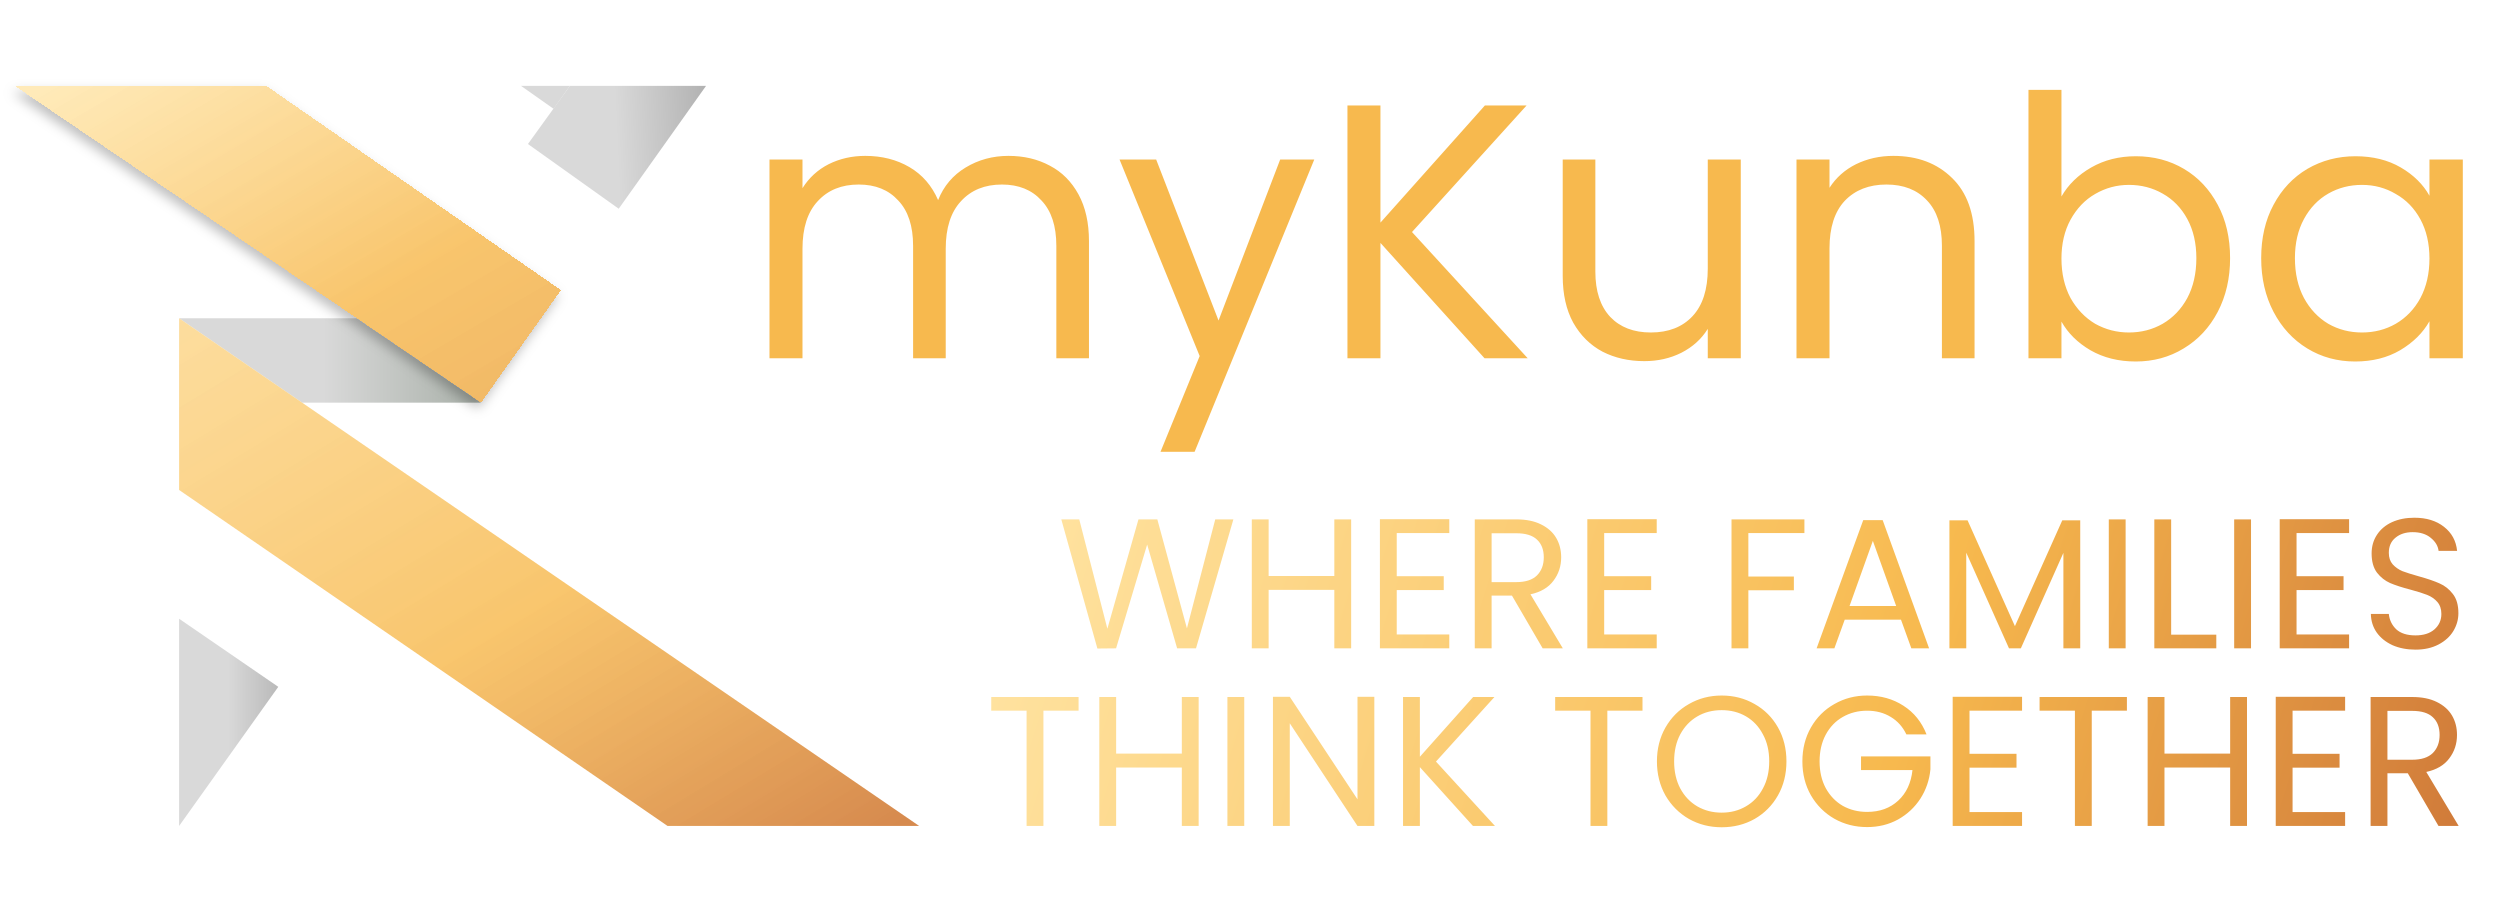
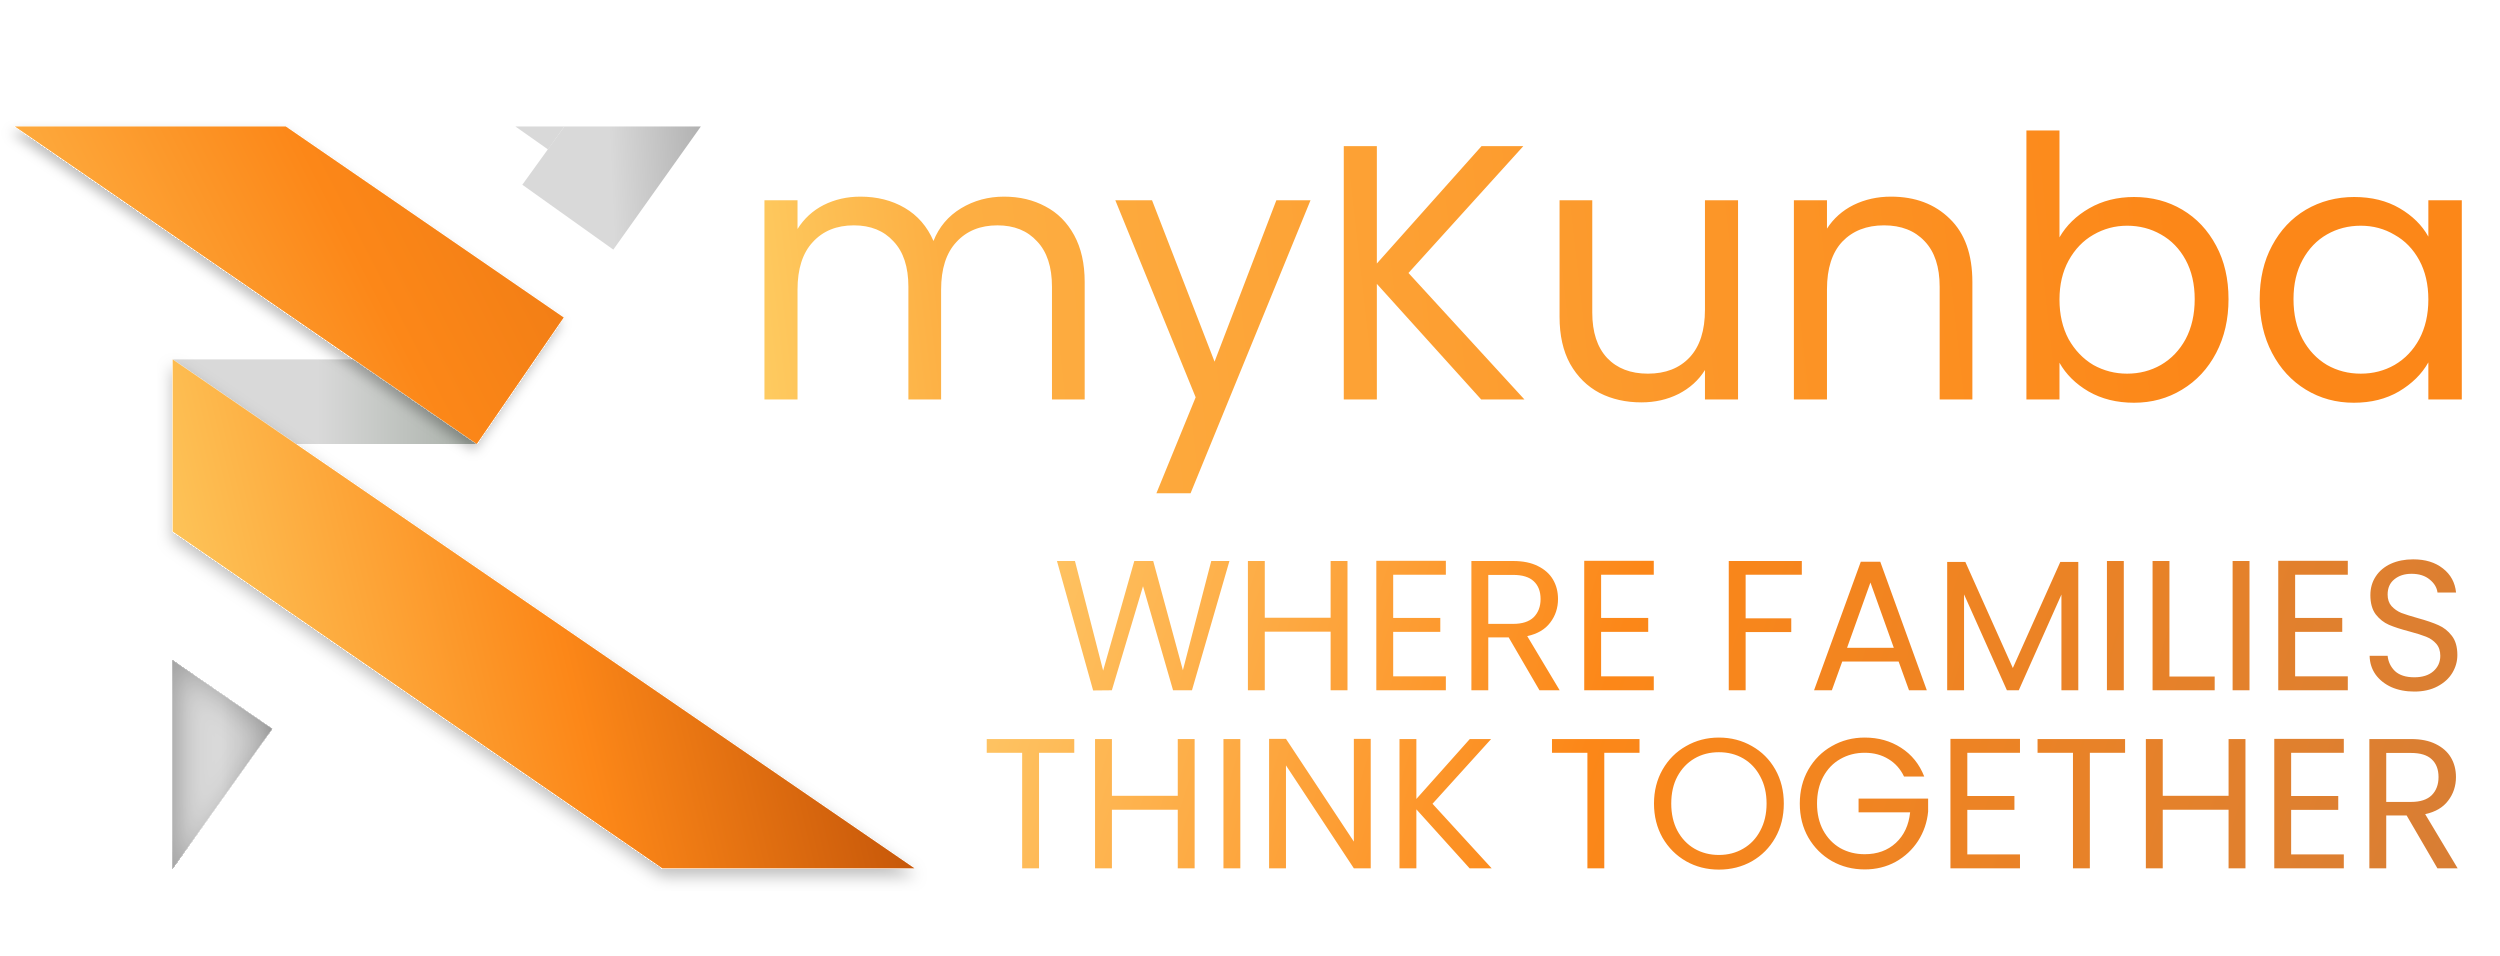
- <svg xmlns="http://www.w3.org/2000/svg" width="1689" height="617" viewBox="0 0 1689 617" fill="none">
-   <path d="M121 215.023H241.098L325 272.023H204.09L121 215.023Z" fill="url(#paint0_linear_2003_17)" />
+ <svg xmlns="http://www.w3.org/2000/svg" width="1685" height="644" viewBox="0 0 1685 644" fill="none">
+   <path d="M116.37 242.242H238.44L321.37 299.242L199.46 299.242L116.37 242.242Z" fill="url(#paint0_linear_2003_17)" />
  <g filter="url(#filter0_d_2003_17)">
-     <path d="M180 58.023L379 196.023L325 272.023L10 58.023L180 58.023Z" fill="url(#paint1_linear_2003_17)" shape-rendering="crispEdges" />
+     <path d="M116.37 242.242L616.37 585.242L446.37 585.242L116.37 358.242V242.242Z" fill="url(#paint1_linear_2003_17)" />
  </g>
-   <path d="M121 215.023L621 558.023L451 558.023L121 331.023V215.023Z" fill="url(#paint2_linear_2003_17)" />
-   <path d="M188 464.023L121 558.023L121 418.023L188 464.023Z" fill="url(#paint3_linear_2003_17)" />
-   <path d="M356.674 97.296L385 58.023L477 58.023L418 141.023L356.674 97.296Z" fill="url(#paint4_linear_2003_17)" />
-   <path d="M352 58.023L385 58.023L374 73.523L352 58.023Z" fill="#D9D9D9" />
-   <path d="M681.32 105.313C691.773 105.313 701.083 107.518 709.25 111.928C717.417 116.175 723.868 122.627 728.605 131.283C733.342 139.94 735.71 150.475 735.71 162.888V242.023H713.66V166.073C713.66 152.68 710.312 142.472 703.615 135.448C697.082 128.262 688.18 124.668 676.91 124.668C665.313 124.668 656.085 128.425 649.225 135.938C642.365 143.288 638.935 153.987 638.935 168.033V242.023H616.885V166.073C616.885 152.68 613.537 142.472 606.84 135.448C600.307 128.262 591.405 124.668 580.135 124.668C568.538 124.668 559.31 128.425 552.45 135.938C545.59 143.288 542.16 153.987 542.16 168.033V242.023H519.865V107.763H542.16V127.118C546.57 120.095 552.45 114.705 559.8 110.948C567.313 107.192 575.562 105.313 584.545 105.313C595.815 105.313 605.778 107.845 614.435 112.908C623.092 117.972 629.543 125.403 633.79 135.203C637.547 125.73 643.753 118.38 652.41 113.153C661.067 107.927 670.703 105.313 681.32 105.313ZM887.922 107.763L807.072 305.233H784.042L810.502 240.553L756.357 107.763H781.102L823.242 216.543L864.892 107.763H887.922ZM1002.94 242.023L932.629 164.113V242.023H910.334V71.258H932.629V150.393L1003.19 71.258H1031.36L953.944 156.763L1032.1 242.023H1002.94ZM1176.07 107.763V242.023H1153.77V222.178C1149.53 229.038 1143.57 234.428 1135.89 238.348C1128.38 242.105 1120.05 243.983 1110.9 243.983C1100.45 243.983 1091.05 241.86 1082.72 237.613C1074.39 233.203 1067.78 226.67 1062.88 218.013C1058.14 209.357 1055.77 198.822 1055.77 186.408V107.763H1077.82V183.468C1077.82 196.698 1081.17 206.907 1087.87 214.093C1094.57 221.117 1103.71 224.628 1115.31 224.628C1127.23 224.628 1136.62 220.953 1143.48 213.603C1150.34 206.253 1153.77 195.555 1153.77 181.508V107.763H1176.07ZM1279.13 105.313C1295.46 105.313 1308.69 110.295 1318.82 120.258C1328.94 130.058 1334.01 144.268 1334.01 162.888V242.023H1311.96V166.073C1311.96 152.68 1308.61 142.472 1301.91 135.448C1295.22 128.262 1286.07 124.668 1274.47 124.668C1262.71 124.668 1253.32 128.343 1246.3 135.693C1239.44 143.043 1236.01 153.742 1236.01 167.788V242.023H1213.71V107.763H1236.01V126.873C1240.42 120.013 1246.38 114.705 1253.89 110.948C1261.57 107.192 1269.98 105.313 1279.13 105.313ZM1392.72 132.753C1397.29 124.75 1403.99 118.217 1412.81 113.153C1421.63 108.09 1431.68 105.558 1442.95 105.558C1455.03 105.558 1465.89 108.417 1475.53 114.133C1485.17 119.85 1492.76 127.935 1498.32 138.388C1503.87 148.678 1506.65 160.683 1506.65 174.403C1506.65 187.96 1503.87 200.047 1498.32 210.663C1492.76 221.28 1485.09 229.528 1475.29 235.408C1465.65 241.288 1454.87 244.228 1442.95 244.228C1431.35 244.228 1421.14 241.697 1412.32 236.633C1403.66 231.57 1397.13 225.118 1392.72 217.278V242.023H1370.43V60.724H1392.72V132.753ZM1483.86 174.403C1483.86 164.277 1481.82 155.457 1477.74 147.943C1473.65 140.43 1468.1 134.713 1461.08 130.793C1454.22 126.873 1446.62 124.913 1438.29 124.913C1430.12 124.913 1422.53 126.955 1415.51 131.038C1408.65 134.958 1403.09 140.757 1398.85 148.433C1394.76 155.947 1392.72 164.685 1392.72 174.648C1392.72 184.775 1394.76 193.677 1398.85 201.353C1403.09 208.867 1408.65 214.665 1415.51 218.748C1422.53 222.668 1430.12 224.628 1438.29 224.628C1446.62 224.628 1454.22 222.668 1461.08 218.748C1468.1 214.665 1473.65 208.867 1477.74 201.353C1481.82 193.677 1483.86 184.693 1483.86 174.403ZM1527.66 174.403C1527.66 160.683 1530.44 148.678 1535.99 138.388C1541.55 127.935 1549.14 119.85 1558.78 114.133C1568.58 108.417 1579.44 105.558 1591.36 105.558C1603.12 105.558 1613.33 108.09 1621.99 113.153C1630.64 118.217 1637.1 124.587 1641.34 132.263V107.763H1663.88V242.023H1641.34V217.033C1636.93 224.873 1630.32 231.407 1621.5 236.633C1612.84 241.697 1602.71 244.228 1591.12 244.228C1579.19 244.228 1568.41 241.288 1558.78 235.408C1549.14 229.528 1541.55 221.28 1535.99 210.663C1530.44 200.047 1527.66 187.96 1527.66 174.403ZM1641.34 174.648C1641.34 164.522 1639.3 155.702 1635.22 148.188C1631.13 140.675 1625.58 134.958 1618.56 131.038C1611.7 126.955 1604.1 124.913 1595.77 124.913C1587.44 124.913 1579.85 126.873 1572.99 130.793C1566.13 134.713 1560.66 140.43 1556.57 147.943C1552.49 155.457 1550.45 164.277 1550.45 174.403C1550.45 184.693 1552.49 193.677 1556.57 201.353C1560.66 208.867 1566.13 214.665 1572.99 218.748C1579.85 222.668 1587.44 224.628 1595.77 224.628C1604.1 224.628 1611.7 222.668 1618.56 218.748C1625.58 214.665 1631.13 208.867 1635.22 201.353C1639.3 193.677 1641.34 184.775 1641.34 174.648Z" fill="#F7B94E" />
-   <path d="M833.268 350.898L808.018 438.023H795.268L775.018 367.898L754.018 438.023L741.393 438.148L717.018 350.898H729.143L748.143 424.773L769.143 350.898H781.893L801.893 424.523L821.018 350.898H833.268ZM912.841 350.898V438.023H901.466V398.523H857.091V438.023H845.716V350.898H857.091V389.148H901.466V350.898H912.841ZM943.639 360.148V389.273H975.389V398.648H943.639V428.648H979.139V438.023H932.264V350.773H979.139V360.148H943.639ZM1042.23 438.023L1021.48 402.398H1007.73V438.023H996.351V350.898H1024.48C1031.06 350.898 1036.6 352.023 1041.1 354.273C1045.68 356.523 1049.1 359.565 1051.35 363.398C1053.6 367.232 1054.73 371.607 1054.73 376.523C1054.73 382.523 1052.98 387.815 1049.48 392.398C1046.06 396.982 1040.89 400.023 1033.98 401.523L1055.85 438.023H1042.23ZM1007.73 393.273H1024.48C1030.64 393.273 1035.27 391.773 1038.35 388.773C1041.43 385.69 1042.98 381.607 1042.98 376.523C1042.98 371.357 1041.43 367.357 1038.35 364.523C1035.35 361.69 1030.73 360.273 1024.48 360.273H1007.73V393.273ZM1083.78 360.148V389.273H1115.53V398.648H1083.78V428.648H1119.28V438.023H1072.4V350.773H1119.28V360.148H1083.78ZM1219.06 350.898V360.148H1181.19V389.523H1211.94V398.773H1181.19V438.023H1169.81V350.898H1219.06ZM1284.3 418.648H1246.3L1239.3 438.023H1227.3L1258.8 351.398H1271.93L1303.3 438.023H1291.3L1284.3 418.648ZM1281.05 409.398L1265.3 365.398L1249.55 409.398H1281.05ZM1405.4 351.523V438.023H1394.03V373.523L1365.28 438.023H1357.28L1328.4 373.398V438.023H1317.03V351.523H1329.28L1361.28 423.023L1393.28 351.523H1405.4ZM1436.07 350.898V438.023H1424.7V350.898H1436.07ZM1466.83 428.773H1497.33V438.023H1455.46V350.898H1466.83V428.773ZM1520.79 350.898V438.023H1509.41V350.898H1520.79ZM1551.55 360.148V389.273H1583.3V398.648H1551.55V428.648H1587.05V438.023H1540.17V350.773H1587.05V360.148H1551.55ZM1631.89 438.898C1626.14 438.898 1620.97 437.898 1616.39 435.898C1611.89 433.815 1608.34 430.982 1605.76 427.398C1603.18 423.732 1601.84 419.523 1601.76 414.773H1613.89C1614.3 418.857 1615.97 422.315 1618.89 425.148C1621.89 427.898 1626.22 429.273 1631.89 429.273C1637.3 429.273 1641.55 427.94 1644.64 425.273C1647.8 422.523 1649.39 419.023 1649.39 414.773C1649.39 411.44 1648.47 408.732 1646.64 406.648C1644.8 404.565 1642.51 402.982 1639.76 401.898C1637.01 400.815 1633.3 399.648 1628.64 398.398C1622.89 396.898 1618.26 395.398 1614.76 393.898C1611.34 392.398 1608.39 390.065 1605.89 386.898C1603.47 383.648 1602.26 379.315 1602.26 373.898C1602.26 369.148 1603.47 364.94 1605.89 361.273C1608.3 357.607 1611.68 354.773 1616.01 352.773C1620.43 350.773 1625.47 349.773 1631.14 349.773C1639.3 349.773 1645.97 351.815 1651.14 355.898C1656.39 359.982 1659.34 365.398 1660.01 372.148H1647.51C1647.09 368.815 1645.34 365.898 1642.26 363.398C1639.18 360.815 1635.09 359.523 1630.01 359.523C1625.26 359.523 1621.39 360.773 1618.39 363.273C1615.39 365.69 1613.89 369.107 1613.89 373.523C1613.89 376.69 1614.76 379.273 1616.51 381.273C1618.34 383.273 1620.55 384.815 1623.14 385.898C1625.8 386.898 1629.51 388.065 1634.26 389.398C1640.01 390.982 1644.64 392.565 1648.14 394.148C1651.64 395.648 1654.64 398.023 1657.14 401.273C1659.64 404.44 1660.89 408.773 1660.89 414.273C1660.89 418.523 1659.76 422.523 1657.51 426.273C1655.26 430.023 1651.93 433.065 1647.51 435.398C1643.09 437.732 1637.89 438.898 1631.89 438.898ZM728.687 470.898V480.148H704.937V558.023H693.562V480.148H669.687V470.898H728.687ZM809.813 470.898V558.023H798.438V518.523H754.063V558.023H742.688V470.898H754.063V509.148H798.438V470.898H809.813ZM840.611 470.898V558.023H829.236V470.898H840.611ZM928.498 558.023H917.123L871.373 488.648V558.023H859.998V470.773H871.373L917.123 540.023V470.773H928.498V558.023ZM995.139 558.023L959.264 518.273V558.023H947.889V470.898H959.264V511.273L995.264 470.898H1009.64L970.139 514.523L1010.01 558.023H995.139ZM1109.67 470.898V480.148H1085.92V558.023H1074.54V480.148H1050.67V470.898H1109.67ZM1163.17 558.898C1155.09 558.898 1147.71 557.023 1141.04 553.273C1134.38 549.44 1129.09 544.148 1125.17 537.398C1121.34 530.565 1119.42 522.898 1119.42 514.398C1119.42 505.898 1121.34 498.273 1125.17 491.523C1129.09 484.69 1134.38 479.398 1141.04 475.648C1147.71 471.815 1155.09 469.898 1163.17 469.898C1171.34 469.898 1178.75 471.815 1185.42 475.648C1192.09 479.398 1197.34 484.648 1201.17 491.398C1205 498.148 1206.92 505.815 1206.92 514.398C1206.92 522.982 1205 530.648 1201.17 537.398C1197.34 544.148 1192.09 549.44 1185.42 553.273C1178.75 557.023 1171.34 558.898 1163.17 558.898ZM1163.17 549.023C1169.25 549.023 1174.71 547.607 1179.54 544.773C1184.46 541.94 1188.29 537.898 1191.04 532.648C1193.88 527.398 1195.29 521.315 1195.29 514.398C1195.29 507.398 1193.88 501.315 1191.04 496.148C1188.29 490.898 1184.5 486.857 1179.67 484.023C1174.84 481.19 1169.34 479.773 1163.17 479.773C1157 479.773 1151.5 481.19 1146.67 484.023C1141.84 486.857 1138 490.898 1135.17 496.148C1132.42 501.315 1131.04 507.398 1131.04 514.398C1131.04 521.315 1132.42 527.398 1135.17 532.648C1138 537.898 1141.84 541.94 1146.67 544.773C1151.59 547.607 1157.09 549.023 1163.17 549.023ZM1287.94 496.148C1285.52 491.065 1282.02 487.148 1277.44 484.398C1272.85 481.565 1267.52 480.148 1261.44 480.148C1255.35 480.148 1249.85 481.565 1244.94 484.398C1240.1 487.148 1236.27 491.148 1233.44 496.398C1230.69 501.565 1229.31 507.565 1229.31 514.398C1229.31 521.232 1230.69 527.232 1233.44 532.398C1236.27 537.565 1240.1 541.565 1244.94 544.398C1249.85 547.148 1255.35 548.523 1261.44 548.523C1269.94 548.523 1276.94 545.982 1282.44 540.898C1287.94 535.815 1291.14 528.94 1292.06 520.273H1257.31V511.023H1304.19V519.773C1303.52 526.94 1301.27 533.523 1297.44 539.523C1293.6 545.44 1288.56 550.148 1282.31 553.648C1276.06 557.065 1269.1 558.773 1261.44 558.773C1253.35 558.773 1245.98 556.898 1239.31 553.148C1232.64 549.315 1227.35 544.023 1223.44 537.273C1219.6 530.523 1217.69 522.898 1217.69 514.398C1217.69 505.898 1219.6 498.273 1223.44 491.523C1227.35 484.69 1232.64 479.398 1239.31 475.648C1245.98 471.815 1253.35 469.898 1261.44 469.898C1270.69 469.898 1278.85 472.19 1285.94 476.773C1293.1 481.357 1298.31 487.815 1301.56 496.148H1287.94ZM1330.6 480.148V509.273H1362.35V518.648H1330.6V548.648H1366.1V558.023H1319.23V470.773H1366.1V480.148H1330.6ZM1436.94 470.898V480.148H1413.19V558.023H1401.81V480.148H1377.94V470.898H1436.94ZM1518.07 470.898V558.023H1506.69V518.523H1462.32V558.023H1450.94V470.898H1462.32V509.148H1506.69V470.898H1518.07ZM1548.86 480.148V509.273H1580.61V518.648H1548.86V548.648H1584.36V558.023H1537.49V470.773H1584.36V480.148H1548.86ZM1647.45 558.023L1626.7 522.398H1612.95V558.023H1601.58V470.898H1629.7C1636.28 470.898 1641.83 472.023 1646.33 474.273C1650.91 476.523 1654.33 479.565 1656.58 483.398C1658.83 487.232 1659.95 491.607 1659.95 496.523C1659.95 502.523 1658.2 507.815 1654.7 512.398C1651.28 516.982 1646.12 520.023 1639.2 521.523L1661.08 558.023H1647.45ZM1612.95 513.273H1629.7C1635.87 513.273 1640.49 511.773 1643.58 508.773C1646.66 505.69 1648.2 501.607 1648.2 496.523C1648.2 491.357 1646.66 487.357 1643.58 484.523C1640.58 481.69 1635.95 480.273 1629.7 480.273H1612.95V513.273Z" fill="url(#paint5_linear_2003_17)" />
+   <g filter="url(#filter1_i_2003_17)">
+     <path d="M183.37 491.242L116.37 585.242L116.37 445.242L183.37 491.242Z" fill="url(#paint2_linear_2003_17)" />
+   </g>
+   <path d="M352.044 124.515L380.37 85.242L472.37 85.242L413.37 168.242L352.044 124.515Z" fill="url(#paint3_linear_2003_17)" />
+   <g filter="url(#filter2_d_2003_17)">
+     <path d="M192.616 85.243L379.956 214L321.37 299.242L10 85.243L192.616 85.243Z" fill="url(#paint4_linear_2003_17)" />
+   </g>
+   <path d="M347.37 85.242L380.37 85.242L369.37 100.742L347.37 85.242Z" fill="#D9D9D9" />
+   <path d="M676.69 132.532C687.144 132.532 696.454 134.737 704.62 139.147C712.787 143.394 719.239 149.846 723.975 158.502C728.712 167.159 731.08 177.694 731.08 190.107V269.242H709.03V193.292C709.03 179.899 705.682 169.691 698.985 162.667C692.452 155.481 683.55 151.887 672.28 151.887C660.684 151.887 651.455 155.644 644.595 163.157C637.735 170.507 634.305 181.206 634.305 195.252V269.242H612.255V193.292C612.255 179.899 608.907 169.691 602.21 162.667C595.677 155.481 586.775 151.887 575.505 151.887C563.909 151.887 554.68 155.644 547.82 163.157C540.96 170.507 537.53 181.206 537.53 195.252V269.242H515.235V134.982H537.53V154.337C541.94 147.314 547.82 141.924 555.17 138.167C562.684 134.411 570.932 132.532 579.915 132.532C591.185 132.532 601.149 135.064 609.805 140.127C618.462 145.191 624.914 152.622 629.16 162.422C632.917 152.949 639.124 145.599 647.78 140.372C656.437 135.146 666.074 132.532 676.69 132.532ZM883.292 134.982L802.442 332.452H779.412L805.872 267.772L751.727 134.982H776.472L818.612 243.762L860.262 134.982H883.292ZM998.314 269.242L927.999 191.332V269.242H905.704V98.477H927.999V177.612L998.559 98.477H1026.73L949.314 183.982L1027.47 269.242H998.314ZM1171.44 134.982V269.242H1149.14V249.397C1144.9 256.257 1138.94 261.647 1131.26 265.567C1123.75 269.324 1115.42 271.202 1106.27 271.202C1095.82 271.202 1086.42 269.079 1078.09 264.832C1069.76 260.422 1063.15 253.889 1058.25 245.232C1053.51 236.576 1051.14 226.041 1051.14 213.627V134.982H1073.19V210.687C1073.19 223.917 1076.54 234.126 1083.24 241.312C1089.94 248.336 1099.08 251.847 1110.68 251.847C1122.6 251.847 1131.99 248.172 1138.85 240.822C1145.71 233.472 1149.14 222.774 1149.14 208.727V134.982H1171.44ZM1274.5 132.532C1290.83 132.532 1304.06 137.514 1314.19 147.477C1324.31 157.277 1329.38 171.487 1329.38 190.107V269.242H1307.33V193.292C1307.33 179.899 1303.98 169.691 1297.28 162.667C1290.59 155.481 1281.44 151.887 1269.84 151.887C1258.08 151.887 1248.69 155.562 1241.67 162.912C1234.81 170.262 1231.38 180.961 1231.38 195.007V269.242H1209.08V134.982H1231.38V154.092C1235.79 147.232 1241.75 141.924 1249.26 138.167C1256.94 134.411 1265.35 132.532 1274.5 132.532ZM1388.09 159.972C1392.67 151.969 1399.36 145.436 1408.18 140.372C1417 135.309 1427.05 132.777 1438.32 132.777C1450.4 132.777 1461.27 135.636 1470.9 141.352C1480.54 147.069 1488.13 155.154 1493.69 165.607C1499.24 175.897 1502.02 187.902 1502.02 201.622C1502.02 215.179 1499.24 227.266 1493.69 237.882C1488.13 248.499 1480.46 256.747 1470.66 262.627C1461.02 268.507 1450.24 271.447 1438.32 271.447C1426.72 271.447 1416.51 268.916 1407.69 263.852C1399.04 258.789 1392.5 252.337 1388.09 244.497V269.242H1365.8V87.942H1388.09V159.972ZM1479.23 201.622C1479.23 191.496 1477.19 182.676 1473.11 175.162C1469.02 167.649 1463.47 161.932 1456.45 158.012C1449.59 154.092 1441.99 152.132 1433.66 152.132C1425.5 152.132 1417.9 154.174 1410.88 158.257C1404.02 162.177 1398.46 167.976 1394.22 175.652C1390.13 183.166 1388.09 191.904 1388.09 201.867C1388.09 211.994 1390.13 220.896 1394.22 228.572C1398.46 236.086 1404.02 241.884 1410.88 245.967C1417.9 249.887 1425.5 251.847 1433.66 251.847C1441.99 251.847 1449.59 249.887 1456.45 245.967C1463.47 241.884 1469.02 236.086 1473.11 228.572C1477.19 220.896 1479.23 211.912 1479.23 201.622ZM1523.03 201.622C1523.03 187.902 1525.81 175.897 1531.36 165.607C1536.92 155.154 1544.51 147.069 1554.15 141.352C1563.95 135.636 1574.81 132.777 1586.73 132.777C1598.49 132.777 1608.7 135.309 1617.36 140.372C1626.01 145.436 1632.47 151.806 1636.71 159.482V134.982H1659.25V269.242H1636.71V244.252C1632.3 252.092 1625.69 258.626 1616.87 263.852C1608.21 268.916 1598.08 271.447 1586.49 271.447C1574.56 271.447 1563.78 268.507 1554.15 262.627C1544.51 256.747 1536.92 248.499 1531.36 237.882C1525.81 227.266 1523.03 215.179 1523.03 201.622ZM1636.71 201.867C1636.71 191.741 1634.67 182.921 1630.59 175.407C1626.5 167.894 1620.95 162.177 1613.93 158.257C1607.07 154.174 1599.47 152.132 1591.14 152.132C1582.81 152.132 1575.22 154.092 1568.36 158.012C1561.5 161.932 1556.03 167.649 1551.94 175.162C1547.86 182.676 1545.82 191.496 1545.82 201.622C1545.82 211.912 1547.86 220.896 1551.94 228.572C1556.03 236.086 1561.5 241.884 1568.36 245.967C1575.22 249.887 1582.81 251.847 1591.14 251.847C1599.47 251.847 1607.07 249.887 1613.93 245.967C1620.95 241.884 1626.5 236.086 1630.59 228.572C1634.67 220.896 1636.71 211.994 1636.71 201.867Z" fill="url(#paint5_linear_2003_17)" />
+   <path d="M828.638 378.117L803.388 465.242H790.638L770.388 395.117L749.388 465.242L736.763 465.367L712.388 378.117H724.513L743.513 451.992L764.513 378.117H777.263L797.263 451.742L816.388 378.117H828.638ZM908.211 378.117V465.242H896.836V425.742H852.461V465.242H841.086V378.117H852.461V416.367H896.836V378.117H908.211ZM939.009 387.367V416.492H970.759V425.867H939.009V455.867H974.509V465.242H927.634V377.992H974.509V387.367H939.009ZM1037.6 465.242L1016.85 429.617H1003.1V465.242H991.721V378.117H1019.85C1026.43 378.117 1031.97 379.242 1036.47 381.492C1041.05 383.742 1044.47 386.784 1046.72 390.617C1048.97 394.451 1050.1 398.826 1050.1 403.742C1050.1 409.742 1048.35 415.034 1044.85 419.617C1041.43 424.201 1036.26 427.242 1029.35 428.742L1051.22 465.242H1037.6ZM1003.1 420.492H1019.85C1026.01 420.492 1030.64 418.992 1033.72 415.992C1036.8 412.909 1038.35 408.826 1038.35 403.742C1038.35 398.576 1036.8 394.576 1033.72 391.742C1030.72 388.909 1026.1 387.492 1019.85 387.492H1003.1V420.492ZM1079.15 387.367V416.492H1110.9V425.867H1079.15V455.867H1114.65V465.242H1067.77V377.992H1114.65V387.367H1079.15ZM1214.43 378.117V387.367H1176.56V416.742H1207.31V425.992H1176.56V465.242H1165.18V378.117H1214.43ZM1279.67 445.867H1241.67L1234.67 465.242H1222.67L1254.17 378.617H1267.3L1298.67 465.242H1286.67L1279.67 445.867ZM1276.42 436.617L1260.67 392.617L1244.92 436.617H1276.42ZM1400.77 378.742V465.242H1389.4V400.742L1360.65 465.242H1352.65L1323.77 400.617V465.242H1312.4V378.742H1324.65L1356.65 450.242L1388.65 378.742H1400.77ZM1431.44 378.117V465.242H1420.07V378.117H1431.44ZM1462.2 455.992H1492.7V465.242H1450.83V378.117H1462.2V455.992ZM1516.16 378.117V465.242H1504.78V378.117H1516.16ZM1546.92 387.367V416.492H1578.67V425.867H1546.92V455.867H1582.42V465.242H1535.54V377.992H1582.42V387.367H1546.92ZM1627.26 466.117C1621.51 466.117 1616.34 465.117 1611.76 463.117C1607.26 461.034 1603.71 458.201 1601.13 454.617C1598.55 450.951 1597.21 446.742 1597.13 441.992H1609.26C1609.67 446.076 1611.34 449.534 1614.26 452.367C1617.26 455.117 1621.59 456.492 1627.26 456.492C1632.67 456.492 1636.92 455.159 1640.01 452.492C1643.17 449.742 1644.76 446.242 1644.76 441.992C1644.76 438.659 1643.84 435.951 1642.01 433.867C1640.17 431.784 1637.88 430.201 1635.13 429.117C1632.38 428.034 1628.67 426.867 1624.01 425.617C1618.26 424.117 1613.63 422.617 1610.13 421.117C1606.71 419.617 1603.76 417.284 1601.26 414.117C1598.84 410.867 1597.63 406.534 1597.63 401.117C1597.63 396.367 1598.84 392.159 1601.26 388.492C1603.67 384.826 1607.05 381.992 1611.38 379.992C1615.8 377.992 1620.84 376.992 1626.51 376.992C1634.67 376.992 1641.34 379.034 1646.51 383.117C1651.76 387.201 1654.71 392.617 1655.38 399.367H1642.88C1642.46 396.034 1640.71 393.117 1637.63 390.617C1634.55 388.034 1630.46 386.742 1625.38 386.742C1620.63 386.742 1616.76 387.992 1613.76 390.492C1610.76 392.909 1609.26 396.326 1609.26 400.742C1609.26 403.909 1610.13 406.492 1611.88 408.492C1613.71 410.492 1615.92 412.034 1618.51 413.117C1621.17 414.117 1624.88 415.284 1629.63 416.617C1635.38 418.201 1640.01 419.784 1643.51 421.367C1647.01 422.867 1650.01 425.242 1652.51 428.492C1655.01 431.659 1656.26 435.992 1656.26 441.492C1656.26 445.742 1655.13 449.742 1652.88 453.492C1650.63 457.242 1647.3 460.284 1642.88 462.617C1638.46 464.951 1633.26 466.117 1627.26 466.117ZM724.057 498.117V507.367H700.307V585.242H688.932V507.367H665.057V498.117H724.057ZM805.184 498.117V585.242H793.809V545.742H749.434V585.242H738.059V498.117H749.434V536.367H793.809V498.117H805.184ZM835.982 498.117V585.242H824.607V498.117H835.982ZM923.868 585.242H912.493L866.743 515.867V585.242H855.368V497.992H866.743L912.493 567.242V497.992H923.868V585.242ZM990.509 585.242L954.634 545.492V585.242H943.259V498.117H954.634V538.492L990.634 498.117H1005.01L965.509 541.742L1005.38 585.242H990.509ZM1105.04 498.117V507.367H1081.29V585.242H1069.91V507.367H1046.04V498.117H1105.04ZM1158.54 586.117C1150.46 586.117 1143.08 584.242 1136.42 580.492C1129.75 576.659 1124.46 571.367 1120.54 564.617C1116.71 557.784 1114.79 550.117 1114.79 541.617C1114.79 533.117 1116.71 525.492 1120.54 518.742C1124.46 511.909 1129.75 506.617 1136.42 502.867C1143.08 499.034 1150.46 497.117 1158.54 497.117C1166.71 497.117 1174.12 499.034 1180.79 502.867C1187.46 506.617 1192.71 511.867 1196.54 518.617C1200.37 525.367 1202.29 533.034 1202.29 541.617C1202.29 550.201 1200.37 557.867 1196.54 564.617C1192.71 571.367 1187.46 576.659 1180.79 580.492C1174.12 584.242 1166.71 586.117 1158.54 586.117ZM1158.54 576.242C1164.62 576.242 1170.08 574.826 1174.92 571.992C1179.83 569.159 1183.67 565.117 1186.42 559.867C1189.25 554.617 1190.67 548.534 1190.67 541.617C1190.67 534.617 1189.25 528.534 1186.42 523.367C1183.67 518.117 1179.87 514.076 1175.04 511.242C1170.21 508.409 1164.71 506.992 1158.54 506.992C1152.37 506.992 1146.87 508.409 1142.04 511.242C1137.21 514.076 1133.37 518.117 1130.54 523.367C1127.79 528.534 1126.42 534.617 1126.42 541.617C1126.42 548.534 1127.79 554.617 1130.54 559.867C1133.37 565.117 1137.21 569.159 1142.04 571.992C1146.96 574.826 1152.46 576.242 1158.54 576.242ZM1283.31 523.367C1280.89 518.284 1277.39 514.367 1272.81 511.617C1268.22 508.784 1262.89 507.367 1256.81 507.367C1250.72 507.367 1245.22 508.784 1240.31 511.617C1235.47 514.367 1231.64 518.367 1228.81 523.617C1226.06 528.784 1224.68 534.784 1224.68 541.617C1224.68 548.451 1226.06 554.451 1228.81 559.617C1231.64 564.784 1235.47 568.784 1240.31 571.617C1245.22 574.367 1250.72 575.742 1256.81 575.742C1265.31 575.742 1272.31 573.201 1277.81 568.117C1283.31 563.034 1286.52 556.159 1287.43 547.492H1252.68V538.242H1299.56V546.992C1298.89 554.159 1296.64 560.742 1292.81 566.742C1288.97 572.659 1283.93 577.367 1277.68 580.867C1271.43 584.284 1264.47 585.992 1256.81 585.992C1248.72 585.992 1241.35 584.117 1234.68 580.367C1228.02 576.534 1222.72 571.242 1218.81 564.492C1214.97 557.742 1213.06 550.117 1213.06 541.617C1213.06 533.117 1214.97 525.492 1218.81 518.742C1222.72 511.909 1228.02 506.617 1234.68 502.867C1241.35 499.034 1248.72 497.117 1256.81 497.117C1266.06 497.117 1274.22 499.409 1281.31 503.992C1288.47 508.576 1293.68 515.034 1296.93 523.367H1283.31ZM1325.97 507.367V536.492H1357.72V545.867H1325.97V575.867H1361.47V585.242H1314.6V497.992H1361.47V507.367H1325.97ZM1432.31 498.117V507.367H1408.56V585.242H1397.18V507.367H1373.31V498.117H1432.31ZM1513.44 498.117V585.242H1502.06V545.742H1457.69V585.242H1446.31V498.117H1457.69V536.367H1502.06V498.117H1513.44ZM1544.23 507.367V536.492H1575.98V545.867H1544.23V575.867H1579.73V585.242H1532.86V497.992H1579.73V507.367H1544.23ZM1642.82 585.242L1622.07 549.617H1608.32V585.242H1596.95V498.117H1625.07C1631.65 498.117 1637.2 499.242 1641.7 501.492C1646.28 503.742 1649.7 506.784 1651.95 510.617C1654.2 514.451 1655.32 518.826 1655.32 523.742C1655.32 529.742 1653.57 535.034 1650.07 539.617C1646.65 544.201 1641.49 547.242 1634.57 548.742L1656.45 585.242H1642.82ZM1608.32 540.492H1625.07C1631.24 540.492 1635.86 538.992 1638.95 535.992C1642.03 532.909 1643.57 528.826 1643.57 523.742C1643.57 518.576 1642.03 514.576 1638.95 511.742C1635.95 508.909 1631.32 507.492 1625.07 507.492H1608.32V540.492Z" fill="url(#paint6_linear_2003_17)" />
  <defs>
-     <filter id="filter0_d_2003_17" x="0" y="54.023" width="385" height="230" filterUnits="userSpaceOnUse" color-interpolation-filters="sRGB">
+     <filter id="filter0_d_2003_17" x="106.37" y="237.242" width="520" height="363" filterUnits="userSpaceOnUse" color-interpolation-filters="sRGB">
+       <feFlood flood-opacity="0" result="BackgroundImageFix" />
+       <feColorMatrix in="SourceAlpha" type="matrix" values="0 0 0 0 0 0 0 0 0 0 0 0 0 0 0 0 0 0 127 0" result="hardAlpha" />
+       <feOffset dy="5" />
+       <feGaussianBlur stdDeviation="5" />
+       <feComposite in2="hardAlpha" operator="out" />
+       <feColorMatrix type="matrix" values="0 0 0 0 0 0 0 0 0 0 0 0 0 0 0 0 0 0 0.25 0" />
+       <feBlend mode="darken" in2="BackgroundImageFix" result="effect1_dropShadow_2003_17" />
+       <feBlend mode="normal" in="SourceGraphic" in2="effect1_dropShadow_2003_17" result="shape" />
+     </filter>
+     <filter id="filter1_i_2003_17" x="116.37" y="445.242" width="71" height="144" filterUnits="userSpaceOnUse" color-interpolation-filters="sRGB">
+       <feFlood flood-opacity="0" result="BackgroundImageFix" />
+       <feBlend mode="normal" in="SourceGraphic" in2="BackgroundImageFix" result="shape" />
+       <feColorMatrix in="SourceAlpha" type="matrix" values="0 0 0 0 0 0 0 0 0 0 0 0 0 0 0 0 0 0 127 0" result="hardAlpha" />
+       <feOffset dx="4" dy="4" />
+       <feGaussianBlur stdDeviation="10" />
+       <feComposite in2="hardAlpha" operator="arithmetic" k2="-1" k3="1" />
+       <feColorMatrix type="matrix" values="0 0 0 0 0 0 0 0 0 0 0 0 0 0 0 0 0 0 0.25 0" />
+       <feBlend mode="normal" in2="shape" result="effect1_innerShadow_2003_17" />
+     </filter>
+     <filter id="filter2_d_2003_17" x="0" y="81.243" width="385.956" height="229.999" filterUnits="userSpaceOnUse" color-interpolation-filters="sRGB">
      <feFlood flood-opacity="0" result="BackgroundImageFix" />
      <feColorMatrix in="SourceAlpha" type="matrix" values="0 0 0 0 0 0 0 0 0 0 0 0 0 0 0 0 0 0 127 0" result="hardAlpha" />
      <feOffset dx="-2" dy="4" />
      <feGaussianBlur stdDeviation="4" />
      <feComposite in2="hardAlpha" operator="out" />
      <feColorMatrix type="matrix" values="0 0 0 0 0 0 0 0 0 0 0 0 0 0 0 0 0 0 0.25 0" />
      <feBlend mode="normal" in2="BackgroundImageFix" result="effect1_dropShadow_2003_17" />
      <feBlend mode="normal" in="SourceGraphic" in2="effect1_dropShadow_2003_17" result="shape" />
    </filter>
-     <linearGradient id="paint0_linear_2003_17" x1="121" y1="243.523" x2="365.012" y2="243.523" gradientUnits="userSpaceOnUse">
+     <linearGradient id="paint0_linear_2003_17" x1="116.37" y1="270.742" x2="360.382" y2="270.742" gradientUnits="userSpaceOnUse">
      <stop offset="0.4" stop-color="#D9D9D9" />
      <stop offset="1" stop-color="#96A096" />
    </linearGradient>
-     <linearGradient id="paint1_linear_2003_17" x1="29" y1="61.023" x2="397.595" y2="689.699" gradientUnits="userSpaceOnUse">
-       <stop stop-color="#FFE3A1" stop-opacity="0.75" />
-       <stop offset="0.315" stop-color="#F7B94E" stop-opacity="0.825" />
-       <stop offset="1" stop-color="#D17C3A" stop-opacity="0.9" />
+     <linearGradient id="paint1_linear_2003_17" x1="95.37" y1="613.242" x2="629.308" y2="485.544" gradientUnits="userSpaceOnUse">
+       <stop stop-color="#FED76D" />
+       <stop offset="0.58" stop-color="#FC8718" />
+       <stop offset="1" stop-color="#BD4F07" />
    </linearGradient>
-     <linearGradient id="paint2_linear_2003_17" x1="6.5" y1="80.523" x2="380.6" y2="697.819" gradientUnits="userSpaceOnUse">
-       <stop stop-color="#FFE3A1" stop-opacity="0.75" />
-       <stop offset="0.647" stop-color="#F7B94E" stop-opacity="0.825" />
-       <stop offset="1" stop-color="#D17C3A" stop-opacity="0.9" />
-     </linearGradient>
-     <linearGradient id="paint3_linear_2003_17" x1="154" y1="488.023" x2="265" y2="488.023" gradientUnits="userSpaceOnUse">
+     <linearGradient id="paint2_linear_2003_17" x1="149.37" y1="515.242" x2="260.37" y2="515.242" gradientUnits="userSpaceOnUse">
      <stop stop-color="#D9D9D9" />
      <stop offset="1" stop-color="#737373" />
    </linearGradient>
-     <linearGradient id="paint4_linear_2003_17" x1="417" y1="103.023" x2="515.5" y2="98.523" gradientUnits="userSpaceOnUse">
+     <linearGradient id="paint3_linear_2003_17" x1="412.37" y1="130.242" x2="510.87" y2="125.742" gradientUnits="userSpaceOnUse">
      <stop stop-color="#D9D9D9" />
      <stop offset="0.814" stop-color="#A6A6A6" />
      <stop offset="1" stop-color="#737373" />
    </linearGradient>
-     <linearGradient id="paint5_linear_2003_17" x1="582.5" y1="293.023" x2="1748" y2="662.523" gradientUnits="userSpaceOnUse">
-       <stop offset="0.099" stop-color="#FFE3A1" />
-       <stop offset="0.598" stop-color="#F7B94E" />
-       <stop offset="0.901" stop-color="#D17C3A" />
+     <linearGradient id="paint4_linear_2003_17" x1="10.37" y1="572.242" x2="981.87" y2="73.242" gradientUnits="userSpaceOnUse">
+       <stop stop-color="#FED76D" />
+       <stop offset="0.356" stop-color="#FC8718" />
+       <stop offset="1" stop-color="#BD4F07" />
+     </linearGradient>
+     <linearGradient id="paint5_linear_2003_17" x1="458.372" y1="276.857" x2="1717.87" y2="134.628" gradientUnits="userSpaceOnUse">
+       <stop stop-color="#FED76D" />
+       <stop offset="0.147" stop-color="#FDAF43" />
+       <stop offset="0.802" stop-color="#FC8718" />
+     </linearGradient>
+     <linearGradient id="paint6_linear_2003_17" x1="577.87" y1="320.242" x2="1743.37" y2="689.742" gradientUnits="userSpaceOnUse">
+       <stop stop-color="#FFD87C" />
+       <stop offset="0.429" stop-color="#FC8718" />
+       <stop offset="1" stop-color="#D17C3A" />
    </linearGradient>
  </defs>
</svg>
